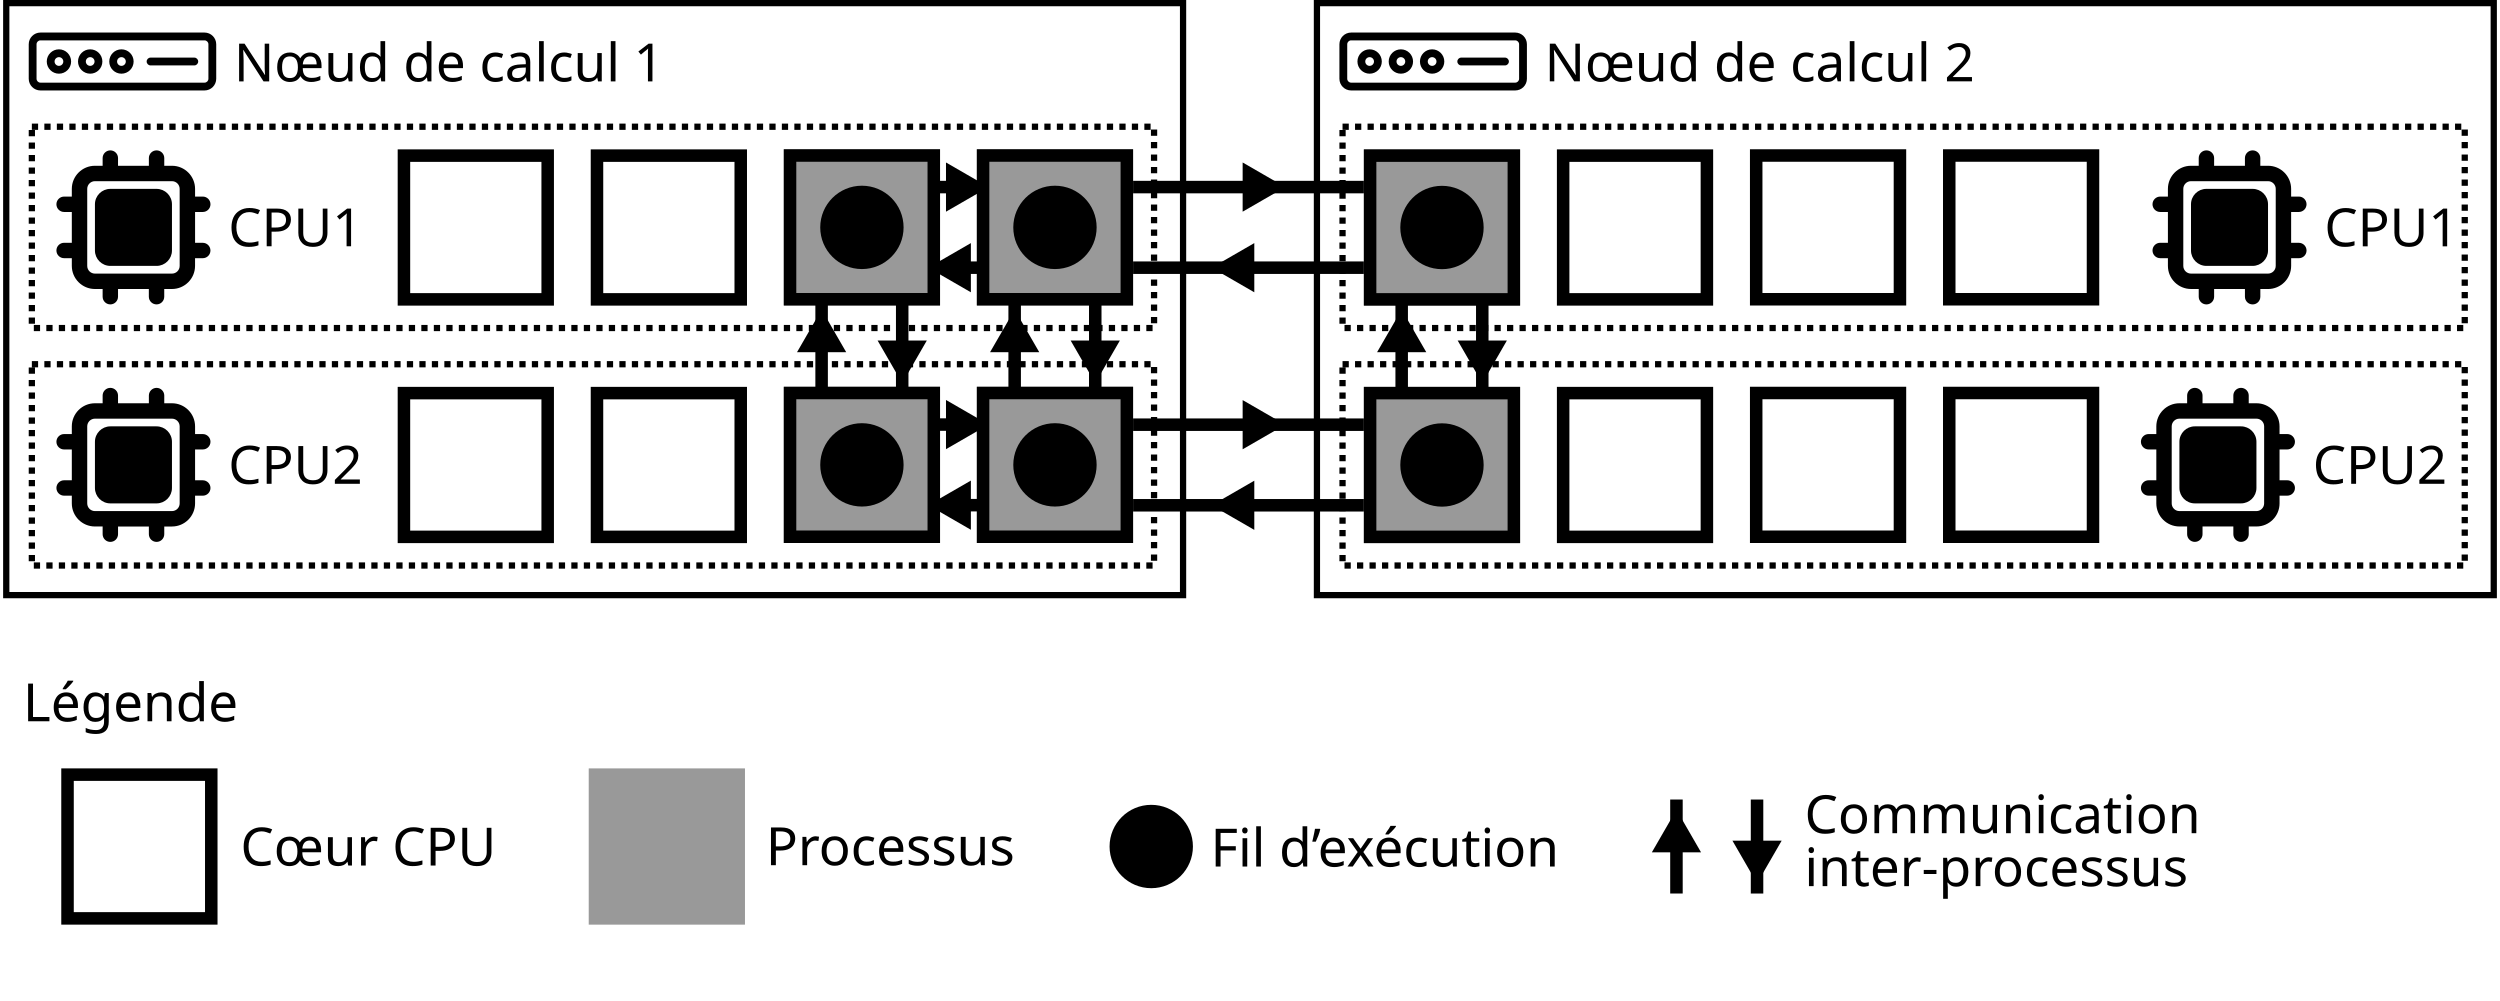
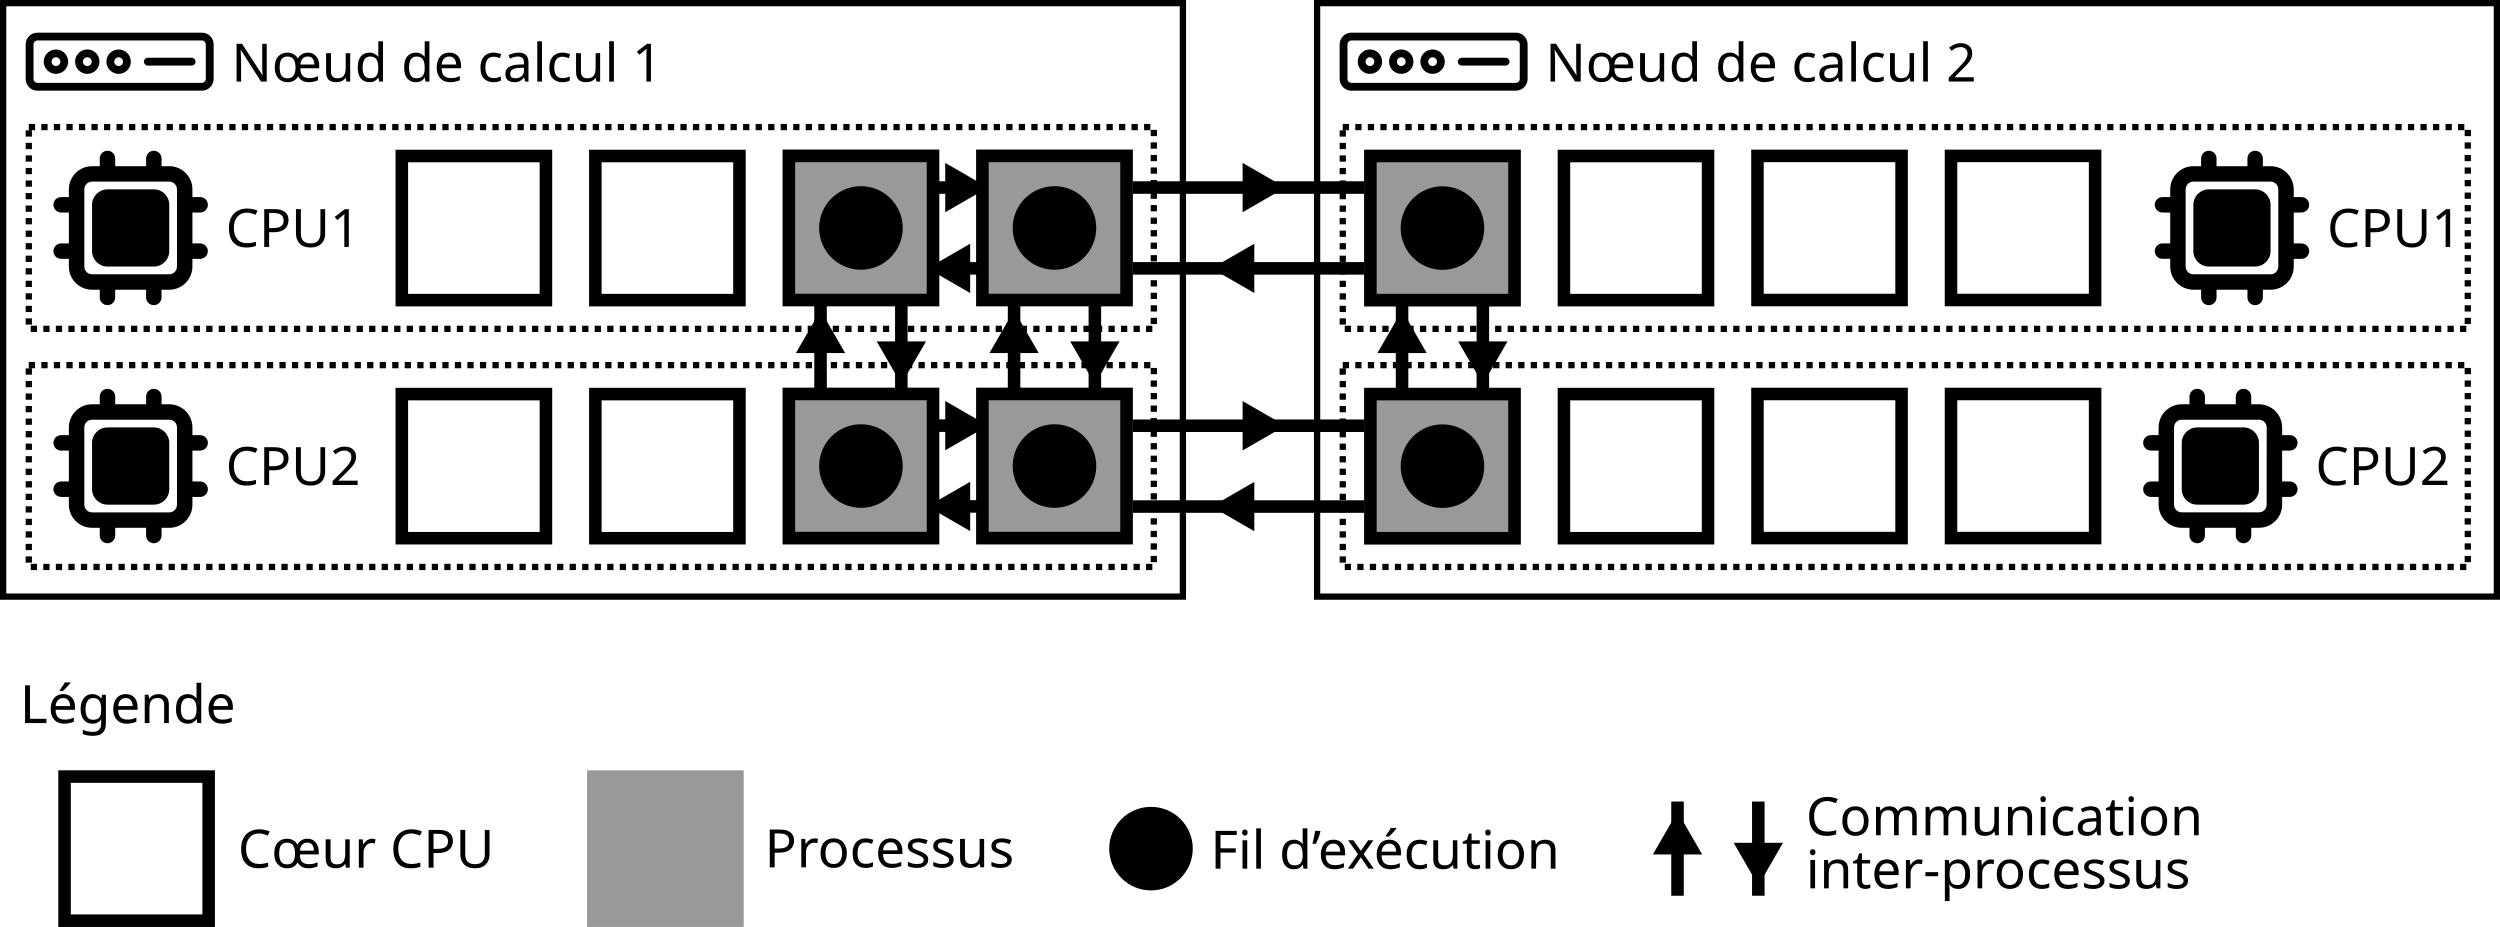
- <svg xmlns="http://www.w3.org/2000/svg" width="200mm" height="80mm" viewBox="0 0 200 80" version="1.1" id="svg5" xml:space="preserve">
+ <svg xmlns="http://www.w3.org/2000/svg" width="199.5mm" height="73.971mm" viewBox="0 0 199.5 73.971" version="1.1" id="svg5" xml:space="preserve">
  <defs id="defs2" />
-   <g id="layer1">
+   <g id="layer1" transform="translate(-0.25)">
    <rect style="fill:#999999;fill-opacity:1;stroke:none;stroke-width:1;stroke-dasharray:none;stroke-opacity:1" id="rect234-36-7-5-5-6" width="12.5" height="12.5" x="78.147" y="11.941" />
    <rect style="fill:#999999;fill-opacity:1;stroke:none;stroke-width:1;stroke-dasharray:none;stroke-opacity:1" id="rect234-36-7-5-5-6-1" width="12.5" height="12.5" x="62.703" y="11.941" />
    <rect style="fill:#999999;fill-opacity:1;stroke:none;stroke-width:1;stroke-dasharray:none;stroke-opacity:1" id="rect234-36-7-5-5-6-1-7" width="12.5" height="12.5" x="78.147" y="30.94" />
    <rect style="fill:#999999;fill-opacity:1;stroke:none;stroke-width:1;stroke-dasharray:none;stroke-opacity:1" id="rect234-36-7-5-5-6-1-7-2" width="12.5" height="12.5" x="62.703" y="30.94" />
    <rect style="fill:none;stroke:#000000;stroke-width:0.5;stroke-dasharray:none;stroke-opacity:1" id="rect234" width="94.145" height="47.36" x="0.5" y="0.25" />
    <rect style="fill:none;stroke:#000000;stroke-width:0.5;stroke-linecap:butt;stroke-linejoin:round;stroke-dasharray:0.5, 0.5;stroke-dashoffset:0;stroke-opacity:1" id="rect234-36" width="89.777" height="16.104" x="2.548" y="10.139" />
    <rect style="fill:none;stroke:#000000;stroke-width:1;stroke-linecap:butt;stroke-linejoin:miter;stroke-dasharray:none;stroke-dashoffset:0;stroke-opacity:1" id="rect234-36-7" width="11.5" height="11.5" x="78.647" y="12.441" />
    <rect style="fill:none;stroke:#000000;stroke-width:1;stroke-dasharray:none;stroke-opacity:1" id="rect234-36-7-5" width="11.5" height="11.5" x="63.203" y="12.441" />
    <rect style="fill:none;stroke:#000000;stroke-width:1;stroke-dasharray:none;stroke-opacity:1" id="rect234-36-7-3" width="11.5" height="11.5" x="47.759" y="12.45" />
    <rect style="fill:none;stroke:#000000;stroke-width:1;stroke-dasharray:none;stroke-opacity:1" id="rect234-36-7-5-5" width="11.5" height="11.5" x="32.315" y="12.45" />
    <g id="g8181" transform="translate(0,0.4880213)">
      <text xml:space="preserve" style="font-size:4.233px;font-family:sans-serif;-inkscape-font-specification:sans-serif;font-variant-ligatures:historical-ligatures;font-variant-numeric:proportional-nums;fill:none;stroke:#000000;stroke-width:1;stroke-dasharray:none;stroke-opacity:1" x="18.722" y="6.02" id="text898">
        <tspan id="tspan896" style="font-size:4.233px;fill:#000000;fill-opacity:1;stroke:none;stroke-width:1" x="18.722" y="6.02">Nœud de calcul 1</tspan>
      </text>
      <g id="g5325" transform="matrix(0.4636102,0,0,0.4636102,-64.95785,-56.55337)" style="stroke-width:2.157">
        <path style="stroke:none;stroke-width:0.571;stroke-opacity:1" id="path1555-4" d="m 175.403,126.55 h -28.31 c -1.115,0 -2.022,0.907 -2.022,2.022 v 5.948 c 0,1.115 0.907,2.022 2.022,2.022 h 28.31 c 1.115,0 2.022,-0.907 2.022,-2.022 v -5.948 c 0,-1.115 -0.907,-2.022 -2.022,-2.022 z m 0.674,7.97 c 0,0.372 -0.302,0.674 -0.674,0.674 h -28.31 c -0.372,0 -0.674,-0.302 -0.674,-0.674 v -5.948 c 0,-0.372 0.302,-0.674 0.674,-0.674 h 28.31 c 0.372,0 0.674,0.302 0.674,0.674 z" />
        <path style="stroke-width:0.571" id="path1557-5" d="m 150.284,129.445 c -1.159,0 -2.102,0.943 -2.102,2.101 0,1.159 0.943,2.101 2.102,2.101 1.159,0 2.101,-0.943 2.101,-2.101 0,-1.159 -0.943,-2.101 -2.101,-2.101 z m 0,2.854 c -0.415,0 -0.754,-0.338 -0.754,-0.753 0,-0.415 0.338,-0.753 0.754,-0.753 0.415,0 0.753,0.338 0.753,0.753 0,0.415 -0.338,0.753 -0.753,0.753 z" />
        <path style="stroke-width:0.571" id="path1559-2" d="m 155.677,129.445 c -1.159,0 -2.102,0.943 -2.102,2.101 0,1.159 0.943,2.101 2.102,2.101 1.159,0 2.101,-0.943 2.101,-2.101 0,-1.159 -0.943,-2.101 -2.101,-2.101 z m 0,2.854 c -0.415,0 -0.754,-0.338 -0.754,-0.753 0,-0.415 0.338,-0.753 0.754,-0.753 0.415,0 0.753,0.338 0.753,0.753 0,0.415 -0.338,0.753 -0.753,0.753 z" />
        <path style="stroke-width:0.571" id="path1561-5" d="m 161.069,129.445 c -1.159,0 -2.102,0.943 -2.102,2.101 0,1.159 0.943,2.101 2.102,2.101 1.159,0 2.101,-0.943 2.101,-2.101 0,-1.159 -0.943,-2.101 -2.101,-2.101 z m 0,2.854 c -0.415,0 -0.754,-0.338 -0.754,-0.753 0,-0.415 0.338,-0.753 0.754,-0.753 0.415,0 0.753,0.338 0.753,0.753 0,0.415 -0.338,0.753 -0.753,0.753 z" />
        <path style="stroke-width:0.571" id="path1563-4" d="m 173.639,130.873 h -7.545 c -0.373,0 -0.674,0.301 -0.674,0.674 0,0.373 0.301,0.674 0.674,0.674 h 7.545 c 0.373,0 0.674,-0.301 0.674,-0.674 0,-0.373 -0.301,-0.674 -0.674,-0.674 z" />
      </g>
    </g>
    <text xml:space="preserve" style="font-size:4.233px;font-family:sans-serif;-inkscape-font-specification:sans-serif;font-variant-ligatures:historical-ligatures;font-variant-numeric:proportional-nums;fill:none;stroke:#000000;stroke-width:1;stroke-dasharray:none;stroke-opacity:1" x="123.577" y="6.508" id="text898-5">
      <tspan id="tspan896-3" style="font-size:4.233px;fill:#000000;fill-opacity:1;stroke:none;stroke-width:1" x="123.577" y="6.508">Nœud de calcul 2</tspan>
    </text>
    <g id="g5325-8" transform="matrix(0.4636102,0,0,0.4636102,39.89675,-56.06535)" style="stroke-width:2.157">
      <path style="stroke:none;stroke-width:0.571;stroke-opacity:1" id="path1555-4-8" d="m 175.403,126.55 h -28.31 c -1.115,0 -2.022,0.907 -2.022,2.022 v 5.948 c 0,1.115 0.907,2.022 2.022,2.022 h 28.31 c 1.115,0 2.022,-0.907 2.022,-2.022 v -5.948 c 0,-1.115 -0.907,-2.022 -2.022,-2.022 z m 0.674,7.97 c 0,0.372 -0.302,0.674 -0.674,0.674 h -28.31 c -0.372,0 -0.674,-0.302 -0.674,-0.674 v -5.948 c 0,-0.372 0.302,-0.674 0.674,-0.674 h 28.31 c 0.372,0 0.674,0.302 0.674,0.674 z" />
      <path style="stroke-width:0.571" id="path1557-5-3" d="m 150.284,129.445 c -1.159,0 -2.102,0.943 -2.102,2.101 0,1.159 0.943,2.101 2.102,2.101 1.159,0 2.101,-0.943 2.101,-2.101 0,-1.159 -0.943,-2.101 -2.101,-2.101 z m 0,2.854 c -0.415,0 -0.754,-0.338 -0.754,-0.753 0,-0.415 0.338,-0.753 0.754,-0.753 0.415,0 0.753,0.338 0.753,0.753 0,0.415 -0.338,0.753 -0.753,0.753 z" />
      <path style="stroke-width:0.571" id="path1559-2-1" d="m 155.677,129.445 c -1.159,0 -2.102,0.943 -2.102,2.101 0,1.159 0.943,2.101 2.102,2.101 1.159,0 2.101,-0.943 2.101,-2.101 0,-1.159 -0.943,-2.101 -2.101,-2.101 z m 0,2.854 c -0.415,0 -0.754,-0.338 -0.754,-0.753 0,-0.415 0.338,-0.753 0.754,-0.753 0.415,0 0.753,0.338 0.753,0.753 0,0.415 -0.338,0.753 -0.753,0.753 z" />
      <path style="stroke-width:0.571" id="path1561-5-8" d="m 161.069,129.445 c -1.159,0 -2.102,0.943 -2.102,2.101 0,1.159 0.943,2.101 2.102,2.101 1.159,0 2.101,-0.943 2.101,-2.101 0,-1.159 -0.943,-2.101 -2.101,-2.101 z m 0,2.854 c -0.415,0 -0.754,-0.338 -0.754,-0.753 0,-0.415 0.338,-0.753 0.754,-0.753 0.415,0 0.753,0.338 0.753,0.753 0,0.415 -0.338,0.753 -0.753,0.753 z" />
      <path style="stroke-width:0.571" id="path1563-4-9" d="m 173.639,130.873 h -7.545 c -0.373,0 -0.674,0.301 -0.674,0.674 0,0.373 0.301,0.674 0.674,0.674 h 7.545 c 0.373,0 0.674,-0.301 0.674,-0.674 0,-0.373 -0.301,-0.674 -0.674,-0.674 z" />
    </g>
    <text xml:space="preserve" style="font-size:4.233px;font-family:sans-serif;-inkscape-font-specification:sans-serif;font-variant-ligatures:historical-ligatures;font-variant-numeric:proportional-nums;fill:none;stroke:#000000;stroke-width:1;stroke-dasharray:none;stroke-opacity:1" x="18.253" y="19.702" id="text898-3-2">
      <tspan id="tspan896-5-9" style="font-size:4.233px;fill:#000000;fill-opacity:1;stroke:none;stroke-width:1" x="18.253" y="19.702">CPU1</tspan>
    </text>
    <text xml:space="preserve" style="font-size:4.233px;font-family:sans-serif;-inkscape-font-specification:sans-serif;font-variant-ligatures:historical-ligatures;font-variant-numeric:proportional-nums;fill:none;stroke:#000000;stroke-width:1;stroke-dasharray:none;stroke-opacity:1" x="1.845" y="57.7" id="text898-3-2-6-7">
      <tspan id="tspan896-5-9-3-6" style="font-size:4.233px;fill:#000000;fill-opacity:1;stroke:none;stroke-width:1" x="1.845" y="57.7">Légende</tspan>
    </text>
    <path d="m 16.222,19.423 h -0.616 v -2.465 h 0.616 c 0.341,0 0.616,-0.276 0.616,-0.616 0,-0.34 -0.276,-0.616 -0.616,-0.616 h -0.616 v -0.615 c 0,-1.02 -0.829,-1.849 -1.849,-1.849 h -0.616 l 5.77e-4,-0.616 c 0,-0.34 -0.276,-0.616 -0.616,-0.616 -0.341,0 -0.616,0.276 -0.616,0.616 v 0.616 H 9.442 l 5.77e-4,-0.616 c 0,-0.34 -0.276,-0.616 -0.616,-0.616 -0.34,0 -0.616,0.276 -0.616,0.616 v 0.616 H 7.594 c -1.02,0 -1.849,0.829 -1.849,1.849 v 0.616 l -0.616,-5.78e-4 c -0.34,0 -0.616,0.276 -0.616,0.616 0,0.34 0.276,0.616 0.616,0.616 h 0.616 v 2.465 l -0.616,-5.77e-4 c -0.34,0 -0.616,0.276 -0.616,0.616 0,0.341 0.276,0.616 0.616,0.616 h 0.616 v 0.616 c 0,1.02 0.829,1.849 1.849,1.849 h 0.616 v 0.616 c 0,0.341 0.276,0.616 0.616,0.616 0.34,0 0.616,-0.276 0.616,-0.616 v -0.616 h 2.465 v 0.616 c 0,0.341 0.276,0.616 0.616,0.616 0.341,0 0.616,-0.276 0.616,-0.616 v -0.616 h 0.616 c 1.02,0 1.849,-0.829 1.849,-1.849 V 20.656 h 0.616 c 0.341,0 0.616,-0.276 0.616,-0.616 -0.002,-0.341 -0.277,-0.616 -0.618,-0.616 z m -1.849,1.849 c 0,0.34 -0.276,0.616 -0.616,0.616 H 7.594 c -0.34,0 -0.616,-0.276 -0.616,-0.616 v -6.162 c 0,-0.34 0.277,-0.616 0.616,-0.616 h 6.163 c 0.34,0 0.616,0.277 0.616,0.616 z m -0.616,-4.93 v 3.698 c 0,0.679 -0.553,1.232 -1.232,1.232 H 8.827 c -0.68,0 -1.232,-0.553 -1.232,-1.232 v -3.698 c 0,-0.68 0.553,-1.232 1.232,-1.232 h 3.698 c 0.679,0 1.232,0.552 1.232,1.232 z" id="path962" style="stroke-width:0.265" />
    <rect style="fill:none;stroke:#000000;stroke-width:0.5;stroke-dasharray:0.5, 0.5;stroke-dashoffset:0;stroke-opacity:1" id="rect234-36-6" width="89.777" height="16.104" x="2.548" y="29.138" />
    <rect style="fill:none;stroke:#000000;stroke-width:1;stroke-dasharray:none;stroke-dashoffset:0;stroke-opacity:1" id="rect234-36-7-2" width="11.5" height="11.5" x="78.647" y="31.44" />
    <rect style="fill:none;stroke:#000000;stroke-width:1;stroke-dasharray:none;stroke-dashoffset:0;stroke-opacity:1" id="rect234-36-7-5-9" width="11.5" height="11.5" x="63.203" y="31.44" />
    <rect style="fill:none;stroke:#000000;stroke-width:1;stroke-dasharray:none;stroke-dashoffset:0;stroke-opacity:1" id="rect234-36-7-3-1" width="11.5" height="11.5" x="47.759" y="31.449" />
    <rect style="fill:none;stroke:#000000;stroke-width:1;stroke-dasharray:none;stroke-dashoffset:0;stroke-opacity:1" id="rect234-36-7-5-5-2" width="11.5" height="11.5" x="32.315" y="31.449" />
    <g id="g8646" transform="translate(2.645833)">
      <text xml:space="preserve" style="font-size:4.233px;font-family:sans-serif;-inkscape-font-specification:sans-serif;font-variant-ligatures:historical-ligatures;font-variant-numeric:proportional-nums;fill:none;stroke:#000000;stroke-width:1;stroke-dasharray:none;stroke-opacity:1" x="16.582" y="69.246" id="text898-3-2-6">
        <tspan id="tspan896-5-9-3" style="font-size:4.233px;fill:#000000;fill-opacity:1;stroke:none;stroke-width:1" x="16.582" y="69.246">Cœur CPU</tspan>
      </text>
      <rect style="fill:none;stroke:#000000;stroke-width:1;stroke-dasharray:none;stroke-dashoffset:0;stroke-opacity:1" id="rect234-36-7-5-5-2-1" width="11.5" height="11.5" x="2.756" y="61.971" />
    </g>
    <text xml:space="preserve" style="font-size:4.233px;font-family:sans-serif;-inkscape-font-specification:sans-serif;font-variant-ligatures:historical-ligatures;font-variant-numeric:proportional-nums;fill:none;stroke:#000000;stroke-width:1;stroke-dasharray:1, 1;stroke-dashoffset:0;stroke-opacity:1" x="18.253" y="38.701" id="text898-3-2-0">
      <tspan id="tspan896-5-9-9" style="font-size:4.233px;fill:#000000;fill-opacity:1;stroke:none;stroke-width:1;stroke-dasharray:1, 1;stroke-dashoffset:0" x="18.253" y="38.701">CPU2</tspan>
    </text>
    <path d="m 16.222,38.422 h -0.616 v -2.465 h 0.616 c 0.341,0 0.616,-0.276 0.616,-0.616 0,-0.34 -0.276,-0.616 -0.616,-0.616 h -0.616 v -0.615 c 0,-1.02 -0.829,-1.849 -1.849,-1.849 h -0.616 l 5.77e-4,-0.616 c 0,-0.34 -0.276,-0.616 -0.616,-0.616 -0.341,0 -0.616,0.276 -0.616,0.616 v 0.616 H 9.442 l 5.77e-4,-0.616 c 0,-0.34 -0.276,-0.616 -0.616,-0.616 -0.34,0 -0.616,0.276 -0.616,0.616 v 0.616 H 7.594 c -1.02,0 -1.849,0.829 -1.849,1.849 v 0.616 l -0.616,-5.78e-4 c -0.34,0 -0.616,0.276 -0.616,0.616 0,0.34 0.276,0.616 0.616,0.616 h 0.616 v 2.465 L 5.129,38.422 c -0.34,0 -0.616,0.276 -0.616,0.616 0,0.341 0.276,0.616 0.616,0.616 h 0.616 v 0.616 c 0,1.02 0.829,1.849 1.849,1.849 H 8.211 V 42.736 c 0,0.341 0.276,0.616 0.616,0.616 0.34,0 0.616,-0.276 0.616,-0.616 V 42.12 H 11.909 V 42.736 c 0,0.341 0.276,0.616 0.616,0.616 0.341,0 0.616,-0.276 0.616,-0.616 v -0.616 h 0.616 c 1.02,0 1.849,-0.829 1.849,-1.849 v -0.616 h 0.616 c 0.341,0 0.616,-0.276 0.616,-0.616 -0.002,-0.341 -0.277,-0.616 -0.618,-0.616 z m -1.849,1.849 c 0,0.34 -0.276,0.616 -0.616,0.616 H 7.594 c -0.34,0 -0.616,-0.276 -0.616,-0.616 v -6.162 c 0,-0.34 0.277,-0.616 0.616,-0.616 h 6.163 c 0.34,0 0.616,0.277 0.616,0.616 z m -0.616,-4.93 v 3.698 c 0,0.679 -0.553,1.232 -1.232,1.232 H 8.827 c -0.68,0 -1.232,-0.553 -1.232,-1.232 v -3.698 c 0,-0.68 0.553,-1.232 1.232,-1.232 h 3.698 c 0.679,0 1.232,0.552 1.232,1.232 z" id="path962-3" style="stroke-width:0.265;stroke-dasharray:1, 1;stroke-dashoffset:0" />
    <g id="g8641" transform="translate(44.8424,-13.66859)">
      <text xml:space="preserve" style="font-size:4.233px;font-family:sans-serif;-inkscape-font-specification:sans-serif;font-variant-ligatures:historical-ligatures;font-variant-numeric:proportional-nums;fill:none;stroke:#000000;stroke-width:1;stroke-dasharray:none;stroke-opacity:1" x="16.429" y="82.88" id="text898-3-2-6-2">
        <tspan id="tspan896-5-9-3-0" style="font-size:4.233px;fill:#000000;fill-opacity:1;stroke:none;stroke-width:1" x="16.429" y="82.88">Processus</tspan>
      </text>
      <rect style="fill:#999999;fill-opacity:1;stroke:none;stroke-width:1;stroke-dasharray:none;stroke-opacity:1" id="rect234-36-7-5-5-6-0-6" width="12.5" height="12.5" x="-87.64" y="2.256" transform="rotate(-90)" />
    </g>
    <rect style="fill:#999999;fill-opacity:1;stroke:none;stroke-width:1;stroke-dasharray:none;stroke-opacity:1" id="rect234-36-7-5-5-6-0-6-6" width="12.5" height="12.5" x="-24.45" y="109.108" transform="rotate(-90)" />
    <rect style="fill:#999999;fill-opacity:1;stroke:none;stroke-width:1;stroke-dasharray:none;stroke-opacity:1" id="rect234-36-7-5-5-6-0-6-6-3" width="12.5" height="12.5" x="-43.449" y="109.108" transform="rotate(-90)" />
    <g id="g8673" transform="translate(1.043601)">
      <text xml:space="preserve" style="font-size:4.233px;font-family:sans-serif;-inkscape-font-specification:sans-serif;font-variant-ligatures:historical-ligatures;font-variant-numeric:proportional-nums;fill:none;stroke:#000000;stroke-width:1;stroke-dasharray:none;stroke-opacity:1" x="95.804" y="69.321" id="text898-3-2-6-2-5">
        <tspan id="tspan896-5-9-3-0-4" style="font-size:4.233px;fill:#000000;fill-opacity:1;stroke:none;stroke-width:1" x="95.804" y="69.321">Fil d’exécution</tspan>
      </text>
      <circle style="fill:#000000;fill-opacity:1;stroke:none;stroke-width:1;stroke-dasharray:none;stroke-dashoffset:0" id="path1306-0-5" cx="91.056" cy="67.721" r="3.334" />
    </g>
    <circle style="fill:#000000;fill-opacity:1;stroke:none;stroke-width:1;stroke-dasharray:none;stroke-dashoffset:0" id="path1306-0-5-5-6" cx="68.953" cy="18.191" r="3.334" />
    <circle style="fill:#000000;fill-opacity:1;stroke:none;stroke-width:1;stroke-dasharray:none;stroke-dashoffset:0" id="path1306-0-5-5-9" cx="84.397" cy="18.191" r="3.334" />
    <circle style="fill:#000000;fill-opacity:1;stroke:none;stroke-width:1;stroke-dasharray:none;stroke-dashoffset:0" id="path1306-0-5-5-9-5" cx="115.358" cy="18.2" r="3.334" />
    <circle style="fill:#000000;fill-opacity:1;stroke:none;stroke-width:1;stroke-dasharray:none;stroke-dashoffset:0" id="path1306-0-5-5-9-5-9" cx="115.358" cy="37.199" r="3.334" />
    <circle style="fill:#000000;fill-opacity:1;stroke:none;stroke-width:1;stroke-dasharray:none;stroke-dashoffset:0" id="path1306-0-5-5-9-3" cx="84.397" cy="37.19" r="3.334" />
    <circle style="fill:#000000;fill-opacity:1;stroke:none;stroke-width:1;stroke-dasharray:none;stroke-dashoffset:0" id="path1306-0-5-5-9-7" cx="68.953" cy="37.19" r="3.334" />
    <rect style="fill:none;stroke:#000000;stroke-width:0.5;stroke-dasharray:none;stroke-opacity:1" id="rect234-5" width="94.145" height="47.36" x="105.355" y="0.25" />
    <rect style="fill:none;stroke:#000000;stroke-width:0.5;stroke-linecap:butt;stroke-linejoin:round;stroke-dasharray:0.5, 0.5;stroke-dashoffset:0;stroke-opacity:1" id="rect234-36-4" width="89.777" height="16.104" x="107.403" y="10.139" />
    <rect style="fill:none;stroke:#000000;stroke-width:1;stroke-linecap:butt;stroke-linejoin:miter;stroke-dasharray:none;stroke-dashoffset:0;stroke-opacity:1" id="rect234-36-7-7" width="11.5" height="11.5" x="155.94" y="12.441" />
    <rect style="fill:none;stroke:#000000;stroke-width:1;stroke-dasharray:none;stroke-opacity:1" id="rect234-36-7-5-4" width="11.5" height="11.5" x="140.496" y="12.441" />
    <rect style="fill:none;stroke:#000000;stroke-width:1;stroke-dasharray:none;stroke-opacity:1" id="rect234-36-7-3-4" width="11.5" height="11.5" x="125.052" y="12.45" />
    <rect style="fill:none;stroke:#000000;stroke-width:1;stroke-dasharray:none;stroke-opacity:1" id="rect234-36-7-5-5-3" width="11.5" height="11.5" x="109.608" y="12.45" />
    <g id="g4828" transform="translate(62.83063,-6.920312)">
      <text xml:space="preserve" style="font-size:4.233px;font-family:sans-serif;-inkscape-font-specification:sans-serif;font-variant-ligatures:historical-ligatures;font-variant-numeric:proportional-nums;fill:none;stroke:#000000;stroke-width:1;stroke-dasharray:none;stroke-opacity:1" x="123.108" y="26.623" id="text898-3-2-1">
        <tspan id="tspan896-5-9-4" style="font-size:4.233px;fill:#000000;fill-opacity:1;stroke:none;stroke-width:1" x="123.108" y="26.623">CPU1</tspan>
      </text>
      <path d="m 121.076,26.343 h -0.616 v -2.465 h 0.616 c 0.341,0 0.616,-0.276 0.616,-0.616 0,-0.34 -0.276,-0.616 -0.616,-0.616 h -0.616 v -0.615 c 0,-1.02 -0.829,-1.849 -1.849,-1.849 h -0.616 l 5.8e-4,-0.616 c 0,-0.34 -0.276,-0.616 -0.616,-0.616 -0.341,0 -0.616,0.276 -0.616,0.616 v 0.616 h -2.465 l 5.7e-4,-0.616 c 0,-0.34 -0.276,-0.616 -0.616,-0.616 -0.34,0 -0.616,0.276 -0.616,0.616 v 0.616 h -0.616 c -1.02,0 -1.849,0.829 -1.849,1.849 v 0.616 l -0.616,-5.78e-4 c -0.34,0 -0.616,0.276 -0.616,0.616 0,0.34 0.276,0.616 0.616,0.616 h 0.616 v 2.465 l -0.616,-5.77e-4 c -0.34,0 -0.616,0.276 -0.616,0.616 0,0.341 0.276,0.616 0.616,0.616 h 0.616 v 0.616 c 0,1.02 0.829,1.849 1.849,1.849 h 0.616 V 30.658 c 0,0.341 0.276,0.616 0.616,0.616 0.34,0 0.616,-0.276 0.616,-0.616 v -0.616 h 2.465 V 30.658 c 0,0.341 0.276,0.616 0.616,0.616 0.341,0 0.616,-0.276 0.616,-0.616 v -0.616 h 0.616 c 1.02,0 1.849,-0.829 1.849,-1.849 v -0.616 h 0.616 c 0.341,0 0.616,-0.276 0.616,-0.616 -0.002,-0.341 -0.277,-0.616 -0.618,-0.616 z m -1.849,1.849 c 0,0.34 -0.276,0.616 -0.616,0.616 h -6.162 c -0.34,0 -0.616,-0.276 -0.616,-0.616 v -6.162 c 0,-0.34 0.277,-0.616 0.616,-0.616 h 6.163 c 0.34,0 0.616,0.277 0.616,0.616 z m -0.616,-4.93 v 3.698 c 0,0.679 -0.553,1.232 -1.232,1.232 h -3.698 c -0.68,0 -1.232,-0.553 -1.232,-1.232 v -3.698 c 0,-0.68 0.553,-1.232 1.232,-1.232 h 3.698 c 0.679,0 1.232,0.552 1.232,1.232 z" id="path962-9" style="stroke-width:0.265" />
    </g>
    <rect style="fill:none;stroke:#000000;stroke-width:0.5;stroke-dasharray:0.5, 0.5;stroke-dashoffset:0;stroke-opacity:1" id="rect234-36-6-2" width="89.777" height="16.104" x="107.403" y="29.138" />
    <rect style="fill:none;stroke:#000000;stroke-width:1;stroke-dasharray:none;stroke-dashoffset:0;stroke-opacity:1" id="rect234-36-7-2-0" width="11.5" height="11.5" x="155.94" y="31.44" />
    <rect style="fill:none;stroke:#000000;stroke-width:1;stroke-dasharray:none;stroke-dashoffset:0;stroke-opacity:1" id="rect234-36-7-5-9-6" width="11.5" height="11.5" x="140.496" y="31.44" />
    <rect style="fill:none;stroke:#000000;stroke-width:1;stroke-dasharray:none;stroke-dashoffset:0;stroke-opacity:1" id="rect234-36-7-3-1-8" width="11.5" height="11.5" x="125.052" y="31.449" />
    <rect style="fill:none;stroke:#000000;stroke-width:1;stroke-dasharray:none;stroke-dashoffset:0;stroke-opacity:1" id="rect234-36-7-5-5-2-9" width="11.5" height="11.5" x="109.608" y="31.449" />
    <g id="g4833" transform="translate(61.90353,-6.920312)">
      <text xml:space="preserve" style="font-size:4.233px;font-family:sans-serif;-inkscape-font-specification:sans-serif;font-variant-ligatures:historical-ligatures;font-variant-numeric:proportional-nums;fill:none;stroke:#000000;stroke-width:1;stroke-dasharray:1, 1;stroke-dashoffset:0;stroke-opacity:1" x="123.108" y="45.622" id="text898-3-2-0-2">
        <tspan id="tspan896-5-9-9-6" style="font-size:4.233px;fill:#000000;fill-opacity:1;stroke:none;stroke-width:1;stroke-dasharray:1, 1;stroke-dashoffset:0" x="123.108" y="45.622">CPU2</tspan>
      </text>
      <path d="m 121.076,45.342 h -0.616 V 42.877 h 0.616 c 0.341,0 0.616,-0.276 0.616,-0.616 0,-0.34 -0.276,-0.616 -0.616,-0.616 h -0.616 v -0.615 c 0,-1.02 -0.829,-1.849 -1.849,-1.849 h -0.616 l 5.8e-4,-0.616 c 0,-0.34 -0.276,-0.616 -0.616,-0.616 -0.341,0 -0.616,0.276 -0.616,0.616 v 0.616 h -2.465 l 5.7e-4,-0.616 c 0,-0.34 -0.276,-0.616 -0.616,-0.616 -0.34,0 -0.616,0.276 -0.616,0.616 v 0.616 h -0.616 c -1.02,0 -1.849,0.829 -1.849,1.849 v 0.616 l -0.616,-5.78e-4 c -0.34,0 -0.616,0.276 -0.616,0.616 0,0.34 0.276,0.616 0.616,0.616 h 0.616 v 2.465 l -0.616,-5.77e-4 c -0.34,0 -0.616,0.276 -0.616,0.616 0,0.341 0.276,0.616 0.616,0.616 h 0.616 v 0.616 c 0,1.02 0.829,1.849 1.849,1.849 h 0.616 v 0.616 c 0,0.341 0.276,0.616 0.616,0.616 0.34,0 0.616,-0.276 0.616,-0.616 v -0.616 h 2.465 v 0.616 c 0,0.341 0.276,0.616 0.616,0.616 0.341,0 0.616,-0.276 0.616,-0.616 v -0.616 h 0.616 c 1.02,0 1.849,-0.829 1.849,-1.849 v -0.616 h 0.616 c 0.341,0 0.616,-0.276 0.616,-0.616 -0.002,-0.341 -0.277,-0.616 -0.618,-0.616 z m -1.849,1.849 c 0,0.34 -0.276,0.616 -0.616,0.616 h -6.162 c -0.34,0 -0.616,-0.276 -0.616,-0.616 v -6.162 c 0,-0.34 0.277,-0.616 0.616,-0.616 h 6.163 c 0.34,0 0.616,0.277 0.616,0.616 z m -0.616,-4.93 v 3.698 c 0,0.679 -0.553,1.232 -1.232,1.232 h -3.698 c -0.68,0 -1.232,-0.553 -1.232,-1.232 V 42.261 c 0,-0.68 0.553,-1.232 1.232,-1.232 h 3.698 c 0.679,0 1.232,0.552 1.232,1.232 z" id="path962-3-6" style="stroke-width:0.265;stroke-dasharray:1, 1;stroke-dashoffset:0" />
    </g>
    <g id="g5813" transform="translate(0,-6.920312)">
      <g id="g5773" transform="translate(0.1097591)">
        <path style="fill:#999999;fill-opacity:1;stroke:#000000;stroke-width:1;stroke-linecap:butt;stroke-linejoin:miter;stroke-dasharray:none;stroke-dashoffset:0;stroke-opacity:1" d="m 112.025,38.39 v -7.519" id="path5637" />
        <path style="fill:#000000;fill-opacity:1;stroke:none;stroke-width:0.497;stroke-linecap:butt;stroke-linejoin:miter;stroke-dasharray:none;stroke-dashoffset:0;stroke-opacity:1" id="path5769" d="m 99.988,59.2 -0.978,0 -0.978,0 0.489,-0.847 0.489,-0.847 0.489,0.847 z" transform="matrix(2.012689,0,0,2.012689,-87.25167,-84.05465)" />
      </g>
      <g id="g5773-4" transform="rotate(180,115.3036,34.6303)">
        <path style="fill:#999999;fill-opacity:1;stroke:#000000;stroke-width:1;stroke-linecap:butt;stroke-linejoin:miter;stroke-dasharray:none;stroke-dashoffset:0;stroke-opacity:1" d="m 112.025,38.39 v -7.519" id="path5637-8" />
        <path style="fill:#000000;fill-opacity:1;stroke:none;stroke-width:0.497;stroke-linecap:butt;stroke-linejoin:miter;stroke-dasharray:none;stroke-dashoffset:0;stroke-opacity:1" id="path5769-1" d="m 99.988,59.2 -0.978,0 -0.978,0 0.489,-0.847 0.489,-0.847 0.489,0.847 z" transform="matrix(2.012689,0,0,2.012689,-87.25167,-84.05465)" />
      </g>
    </g>
    <g id="g5813-2" transform="translate(-30.96154,-6.920312)">
      <g id="g5773-9" transform="translate(0.1097591)">
        <path style="fill:#999999;fill-opacity:1;stroke:#000000;stroke-width:1;stroke-linecap:butt;stroke-linejoin:miter;stroke-dasharray:none;stroke-dashoffset:0;stroke-opacity:1" d="m 112.025,38.39 v -7.519" id="path5637-3" />
        <path style="fill:#000000;fill-opacity:1;stroke:none;stroke-width:0.497;stroke-linecap:butt;stroke-linejoin:miter;stroke-dasharray:none;stroke-dashoffset:0;stroke-opacity:1" id="path5769-9" d="m 99.988,59.2 -0.978,0 -0.978,0 0.489,-0.847 0.489,-0.847 0.489,0.847 z" transform="matrix(2.012689,0,0,2.012689,-87.25167,-84.05465)" />
      </g>
      <g id="g5773-4-0" transform="rotate(180,115.3036,34.6303)">
        <path style="fill:#999999;fill-opacity:1;stroke:#000000;stroke-width:1;stroke-linecap:butt;stroke-linejoin:miter;stroke-dasharray:none;stroke-dashoffset:0;stroke-opacity:1" d="m 112.025,38.39 v -7.519" id="path5637-8-8" />
        <path style="fill:#000000;fill-opacity:1;stroke:none;stroke-width:0.497;stroke-linecap:butt;stroke-linejoin:miter;stroke-dasharray:none;stroke-dashoffset:0;stroke-opacity:1" id="path5769-1-8" d="m 99.988,59.2 -0.978,0 -0.978,0 0.489,-0.847 0.489,-0.847 0.489,0.847 z" transform="matrix(2.012689,0,0,2.012689,-87.25167,-84.05465)" />
      </g>
    </g>
    <g id="g5813-2-4" transform="translate(-46.40553,-6.920312)">
      <g id="g5773-9-7" transform="translate(0.1097591)">
        <path style="fill:#999999;fill-opacity:1;stroke:#000000;stroke-width:1;stroke-linecap:butt;stroke-linejoin:miter;stroke-dasharray:none;stroke-dashoffset:0;stroke-opacity:1" d="m 112.025,38.39 v -7.519" id="path5637-3-6" />
        <path style="fill:#000000;fill-opacity:1;stroke:none;stroke-width:0.497;stroke-linecap:butt;stroke-linejoin:miter;stroke-dasharray:none;stroke-dashoffset:0;stroke-opacity:1" id="path5769-9-3" d="m 99.988,59.2 -0.978,0 -0.978,0 0.489,-0.847 0.489,-0.847 0.489,0.847 z" transform="matrix(2.012689,0,0,2.012689,-87.25167,-84.05465)" />
      </g>
      <g id="g5773-4-0-1" transform="rotate(180,115.3036,34.6303)">
        <path style="fill:#999999;fill-opacity:1;stroke:#000000;stroke-width:1;stroke-linecap:butt;stroke-linejoin:miter;stroke-dasharray:none;stroke-dashoffset:0;stroke-opacity:1" d="m 112.025,38.39 v -7.519" id="path5637-8-8-7" />
        <path style="fill:#000000;fill-opacity:1;stroke:none;stroke-width:0.497;stroke-linecap:butt;stroke-linejoin:miter;stroke-dasharray:none;stroke-dashoffset:0;stroke-opacity:1" id="path5769-1-8-59" d="m 99.988,59.2 -0.978,0 -0.978,0 0.489,-0.847 0.489,-0.847 0.489,0.847 z" transform="matrix(2.012689,0,0,2.012689,-87.25167,-84.05465)" />
      </g>
    </g>
    <g id="g6290" transform="translate(0,-6.920312)">
      <path style="fill:#999999;fill-opacity:1;stroke:#000000;stroke-width:1;stroke-linecap:butt;stroke-linejoin:miter;stroke-dasharray:none;stroke-dashoffset:0;stroke-opacity:1" d="m 74.703,21.887 h 3.944" id="path5637-3-6-1" />
      <path style="fill:#000000;fill-opacity:1;stroke:none;stroke-width:0.497;stroke-linecap:butt;stroke-linejoin:miter;stroke-dasharray:none;stroke-dashoffset:0;stroke-opacity:1" id="path5769-9-3-7" d="m 99.988,59.2 -0.978,0 -0.978,0 0.489,-0.847 0.489,-0.847 0.489,0.847 z" transform="matrix(0,2.012689,-2.012689,0,194.8307,-177.3891)" />
      <path style="fill:#999999;fill-opacity:1;stroke:#000000;stroke-width:1;stroke-linecap:butt;stroke-linejoin:miter;stroke-dasharray:none;stroke-dashoffset:0;stroke-opacity:1" d="M 78.647,28.335 H 74.703" id="path5637-8-8-7-5" />
      <path style="fill:#000000;fill-opacity:1;stroke:none;stroke-width:0.497;stroke-linecap:butt;stroke-linejoin:miter;stroke-dasharray:none;stroke-dashoffset:0;stroke-opacity:1" id="path5769-1-8-59-7" d="m 99.988,59.2 -0.978,0 -0.978,0 0.489,-0.847 0.489,-0.847 0.489,0.847 z" transform="matrix(0,-2.012689,2.012689,0,-41.48086,227.6117)" />
    </g>
    <g id="g6290-4" transform="translate(0,12.0786)">
      <path style="fill:#999999;fill-opacity:1;stroke:#000000;stroke-width:1;stroke-linecap:butt;stroke-linejoin:miter;stroke-dasharray:none;stroke-dashoffset:0;stroke-opacity:1" d="m 74.703,21.887 h 3.944" id="path5637-3-6-1-1" />
      <path style="fill:#000000;fill-opacity:1;stroke:none;stroke-width:0.497;stroke-linecap:butt;stroke-linejoin:miter;stroke-dasharray:none;stroke-dashoffset:0;stroke-opacity:1" id="path5769-9-3-7-8" d="m 99.988,59.2 -0.978,0 -0.978,0 0.489,-0.847 0.489,-0.847 0.489,0.847 z" transform="matrix(0,2.012689,-2.012689,0,194.8307,-177.3891)" />
      <path style="fill:#999999;fill-opacity:1;stroke:#000000;stroke-width:1;stroke-linecap:butt;stroke-linejoin:miter;stroke-dasharray:none;stroke-dashoffset:0;stroke-opacity:1" d="M 78.647,28.335 H 74.703" id="path5637-8-8-7-5-5" />
      <path style="fill:#000000;fill-opacity:1;stroke:none;stroke-width:0.497;stroke-linecap:butt;stroke-linejoin:miter;stroke-dasharray:none;stroke-dashoffset:0;stroke-opacity:1" id="path5769-1-8-59-7-9" d="m 99.988,59.2 -0.978,0 -0.978,0 0.489,-0.847 0.489,-0.847 0.489,0.847 z" transform="matrix(0,-2.012689,2.012689,0,-41.48086,227.6117)" />
    </g>
    <g id="g6128" transform="translate(0,-6.920312)">
      <path style="fill:#999999;fill-opacity:1;stroke:#000000;stroke-width:1;stroke-linecap:butt;stroke-linejoin:miter;stroke-dasharray:none;stroke-dashoffset:0;stroke-opacity:1" d="m 90.647,21.887 h 18.462" id="path5637-3-98" />
      <path style="fill:#000000;fill-opacity:1;stroke:none;stroke-width:0.497;stroke-linecap:butt;stroke-linejoin:miter;stroke-dasharray:none;stroke-dashoffset:0;stroke-opacity:1" id="path5769-9-4" d="m 99.988,59.2 -0.978,0 -0.978,0 0.489,-0.847 0.489,-0.847 0.489,0.847 z" transform="matrix(0,2.012689,-2.012689,0,218.5626,-177.3891)" />
      <path style="fill:#999999;fill-opacity:1;stroke:#000000;stroke-width:1;stroke-linecap:butt;stroke-linejoin:miter;stroke-dasharray:none;stroke-dashoffset:0;stroke-opacity:1" d="M 109.108,28.335 H 90.647" id="path5637-8-8-1" />
      <path style="fill:#000000;fill-opacity:1;stroke:none;stroke-width:0.497;stroke-linecap:butt;stroke-linejoin:miter;stroke-dasharray:none;stroke-dashoffset:0;stroke-opacity:1" id="path5769-1-8-0" d="m 99.988,59.2 -0.978,0 -0.978,0 0.489,-0.847 0.489,-0.847 0.489,0.847 z" transform="matrix(0,-2.012689,2.012689,0,-18.80726,227.6117)" />
    </g>
    <g id="g6128-3" transform="translate(0,12.08791)">
      <path style="fill:#999999;fill-opacity:1;stroke:#000000;stroke-width:1;stroke-linecap:butt;stroke-linejoin:miter;stroke-dasharray:none;stroke-dashoffset:0;stroke-opacity:1" d="m 90.647,21.887 h 18.462" id="path5637-3-98-0" />
      <path style="fill:#000000;fill-opacity:1;stroke:none;stroke-width:0.497;stroke-linecap:butt;stroke-linejoin:miter;stroke-dasharray:none;stroke-dashoffset:0;stroke-opacity:1" id="path5769-9-4-4" d="m 99.988,59.2 -0.978,0 -0.978,0 0.489,-0.847 0.489,-0.847 0.489,0.847 z" transform="matrix(0,2.012689,-2.012689,0,218.5626,-177.3891)" />
      <path style="fill:#999999;fill-opacity:1;stroke:#000000;stroke-width:1;stroke-linecap:butt;stroke-linejoin:miter;stroke-dasharray:none;stroke-dashoffset:0;stroke-opacity:1" d="M 109.108,28.335 H 90.647" id="path5637-8-8-1-4" />
      <path style="fill:#000000;fill-opacity:1;stroke:none;stroke-width:0.497;stroke-linecap:butt;stroke-linejoin:miter;stroke-dasharray:none;stroke-dashoffset:0;stroke-opacity:1" id="path5769-1-8-0-4" d="m 99.988,59.2 -0.978,0 -0.978,0 0.489,-0.847 0.489,-0.847 0.489,0.847 z" transform="matrix(0,-2.012689,2.012689,0,-18.80726,227.6117)" />
    </g>
    <g id="g8695" transform="translate(0.5291667)">
      <text xml:space="preserve" style="font-size:4.233px;line-height:1;font-family:sans-serif;-inkscape-font-specification:sans-serif;font-variant-ligatures:historical-ligatures;font-variant-numeric:proportional-nums;fill:none;stroke:#000000;stroke-width:1;stroke-dasharray:none;stroke-opacity:1" x="143.828" y="66.657" id="text898-3-2-6-2-5-6">
        <tspan id="tspan896-5-9-3-0-4-1" style="font-size:4.233px;fill:#000000;fill-opacity:1;stroke:none;stroke-width:1" x="143.828" y="66.657">Communication</tspan>
        <tspan style="font-size:4.233px;fill:#000000;fill-opacity:1;stroke:none;stroke-width:1" x="143.828" y="70.89" id="tspan8653">inter-processus</tspan>
      </text>
      <g id="g5931" transform="translate(62.53119,-18.63318)">
        <g id="g5773-9-0" transform="translate(-40.9693,51.72409)">
          <path style="fill:#999999;fill-opacity:1;stroke:#000000;stroke-width:1;stroke-linecap:butt;stroke-linejoin:miter;stroke-dasharray:none;stroke-dashoffset:0;stroke-opacity:1" d="m 112.025,38.39 v -7.519" id="path5637-3-9" />
          <path style="fill:#000000;fill-opacity:1;stroke:none;stroke-width:0.497;stroke-linecap:butt;stroke-linejoin:miter;stroke-dasharray:none;stroke-dashoffset:0;stroke-opacity:1" id="path5769-9-6" d="m 99.988,59.2 -0.978,0 -0.978,0 0.489,-0.847 0.489,-0.847 0.489,0.847 z" transform="matrix(2.012689,0,0,2.012689,-87.25167,-84.05465)" />
        </g>
        <g id="g5773-4-0-3" transform="rotate(180,94.76406,60.49235)">
          <path style="fill:#999999;fill-opacity:1;stroke:#000000;stroke-width:1;stroke-linecap:butt;stroke-linejoin:miter;stroke-dasharray:none;stroke-dashoffset:0;stroke-opacity:1" d="m 112.025,38.39 v -7.519" id="path5637-8-8-8" />
          <path style="fill:#000000;fill-opacity:1;stroke:none;stroke-width:0.497;stroke-linecap:butt;stroke-linejoin:miter;stroke-dasharray:none;stroke-dashoffset:0;stroke-opacity:1" id="path5769-1-8-5" d="m 99.988,59.2 -0.978,0 -0.978,0 0.489,-0.847 0.489,-0.847 0.489,0.847 z" transform="matrix(2.012689,0,0,2.012689,-87.25167,-84.05465)" />
        </g>
      </g>
    </g>
  </g>
</svg>
